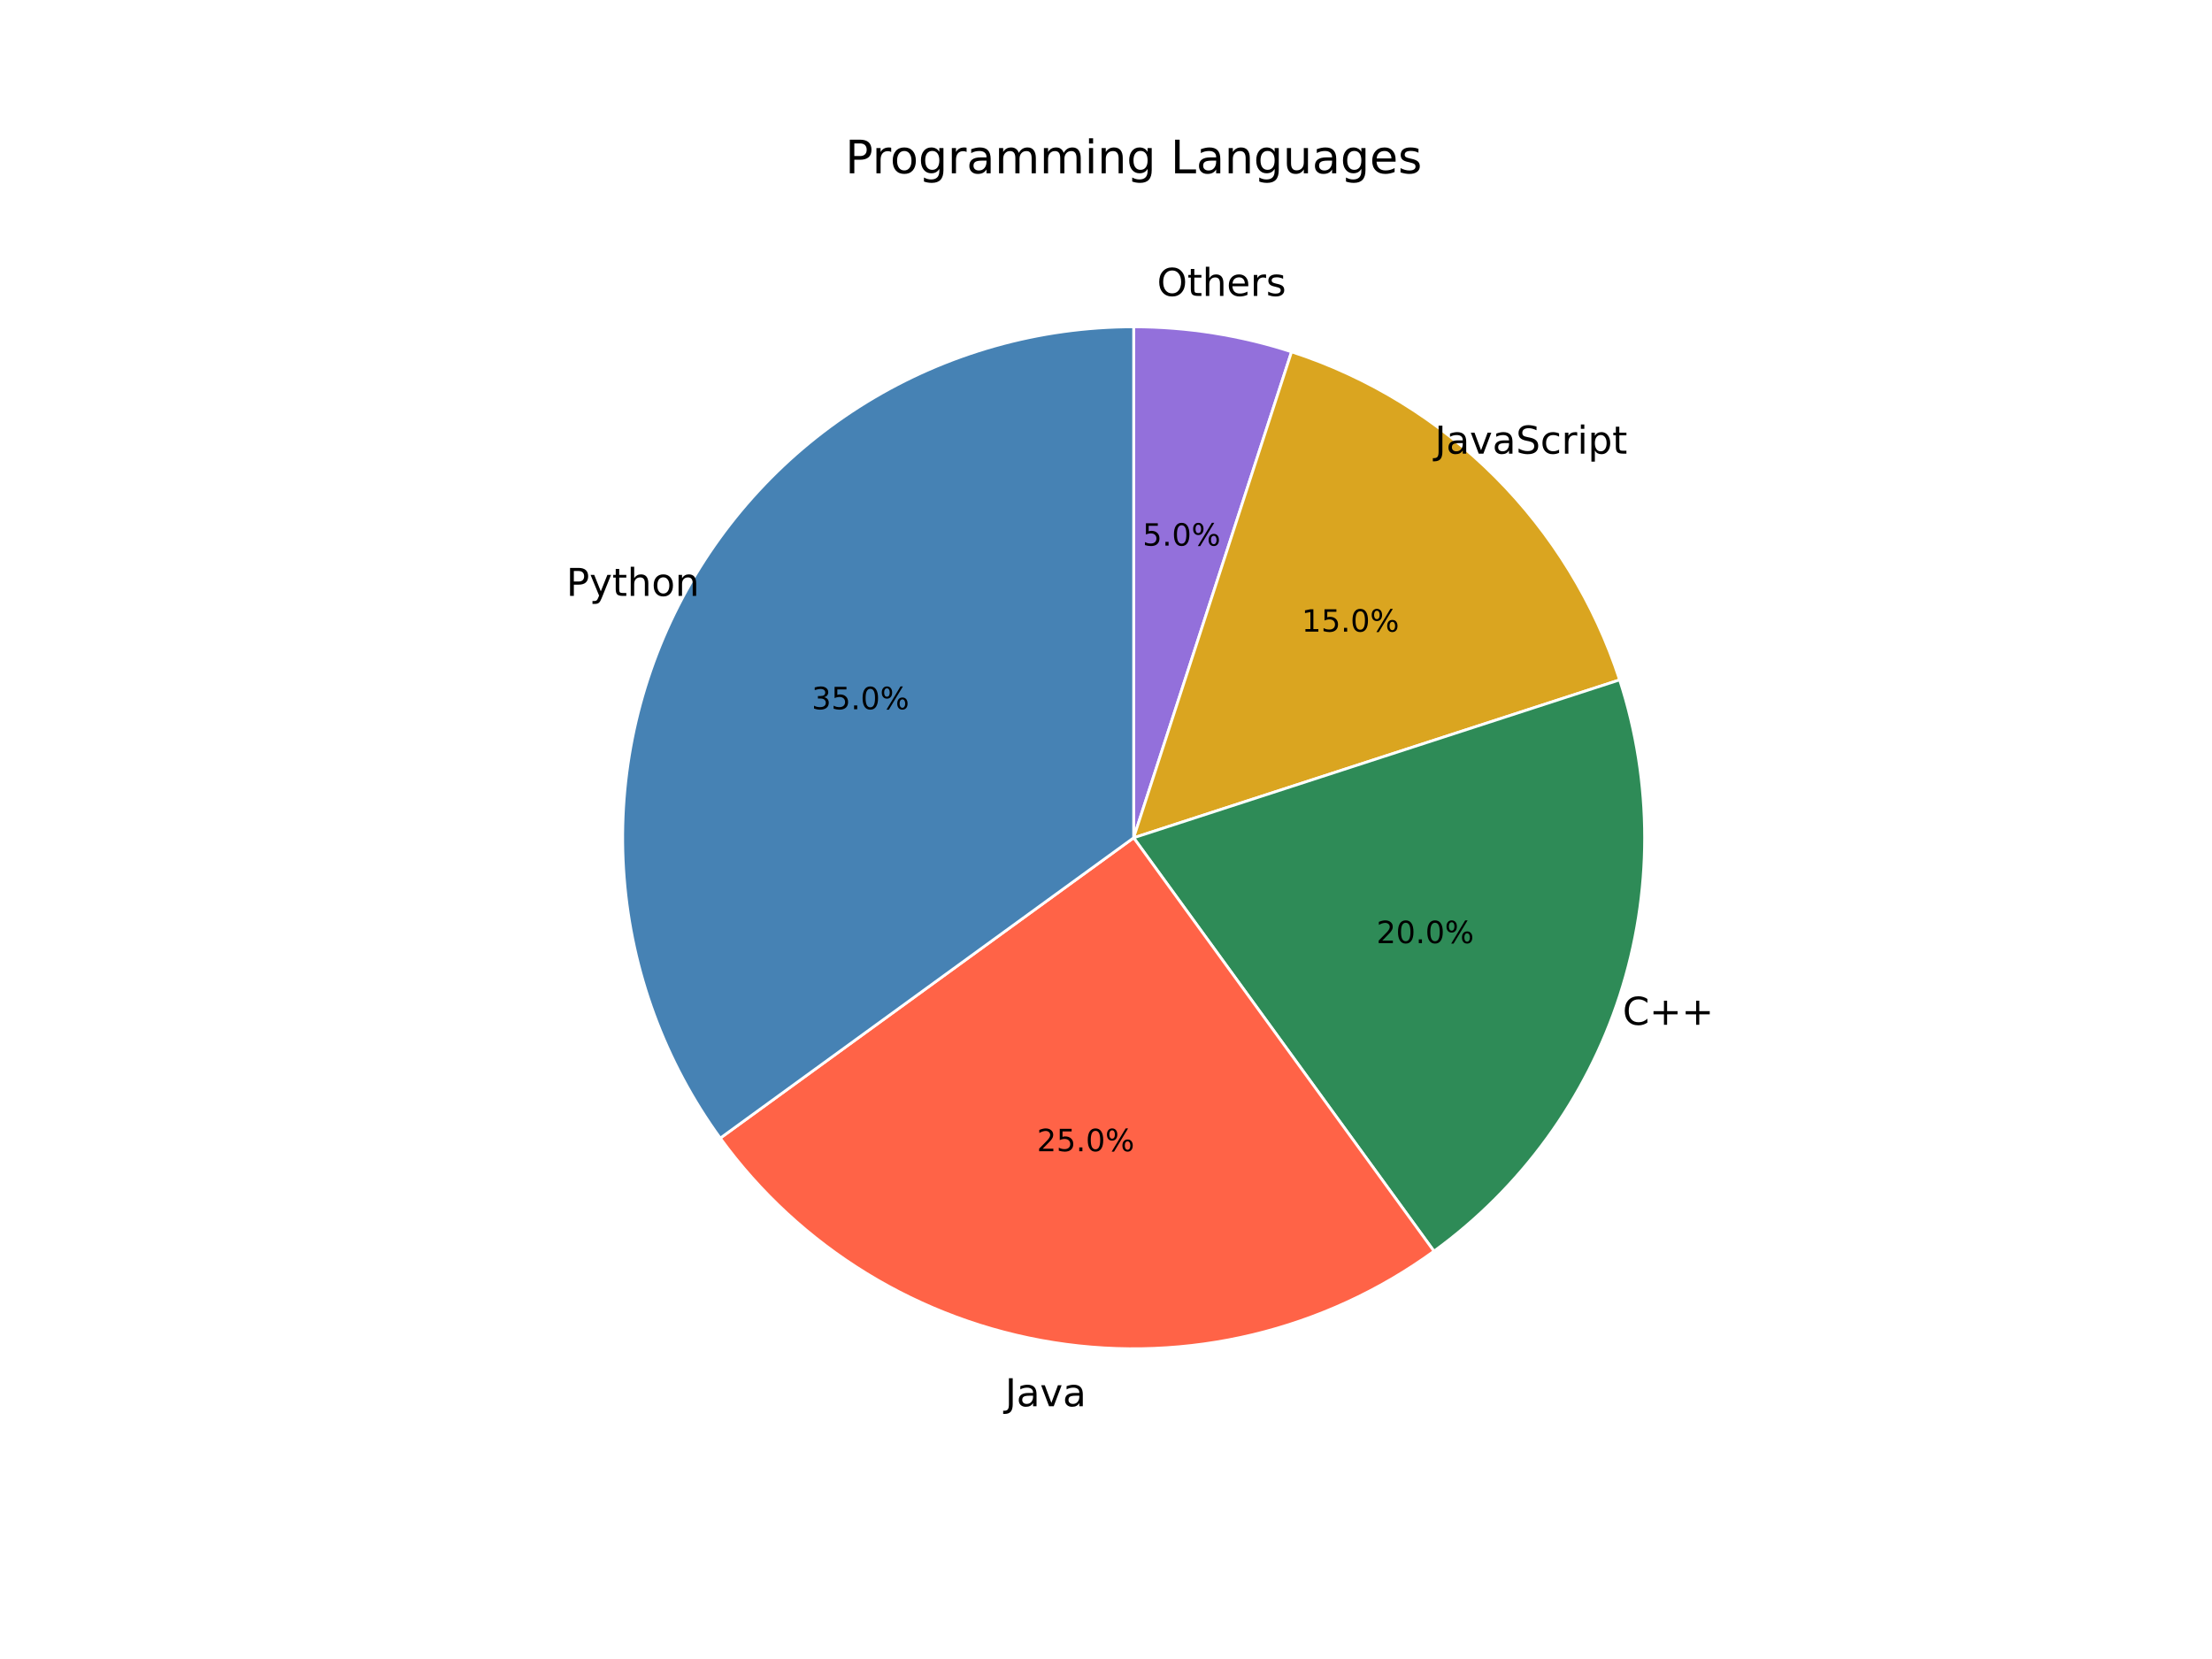
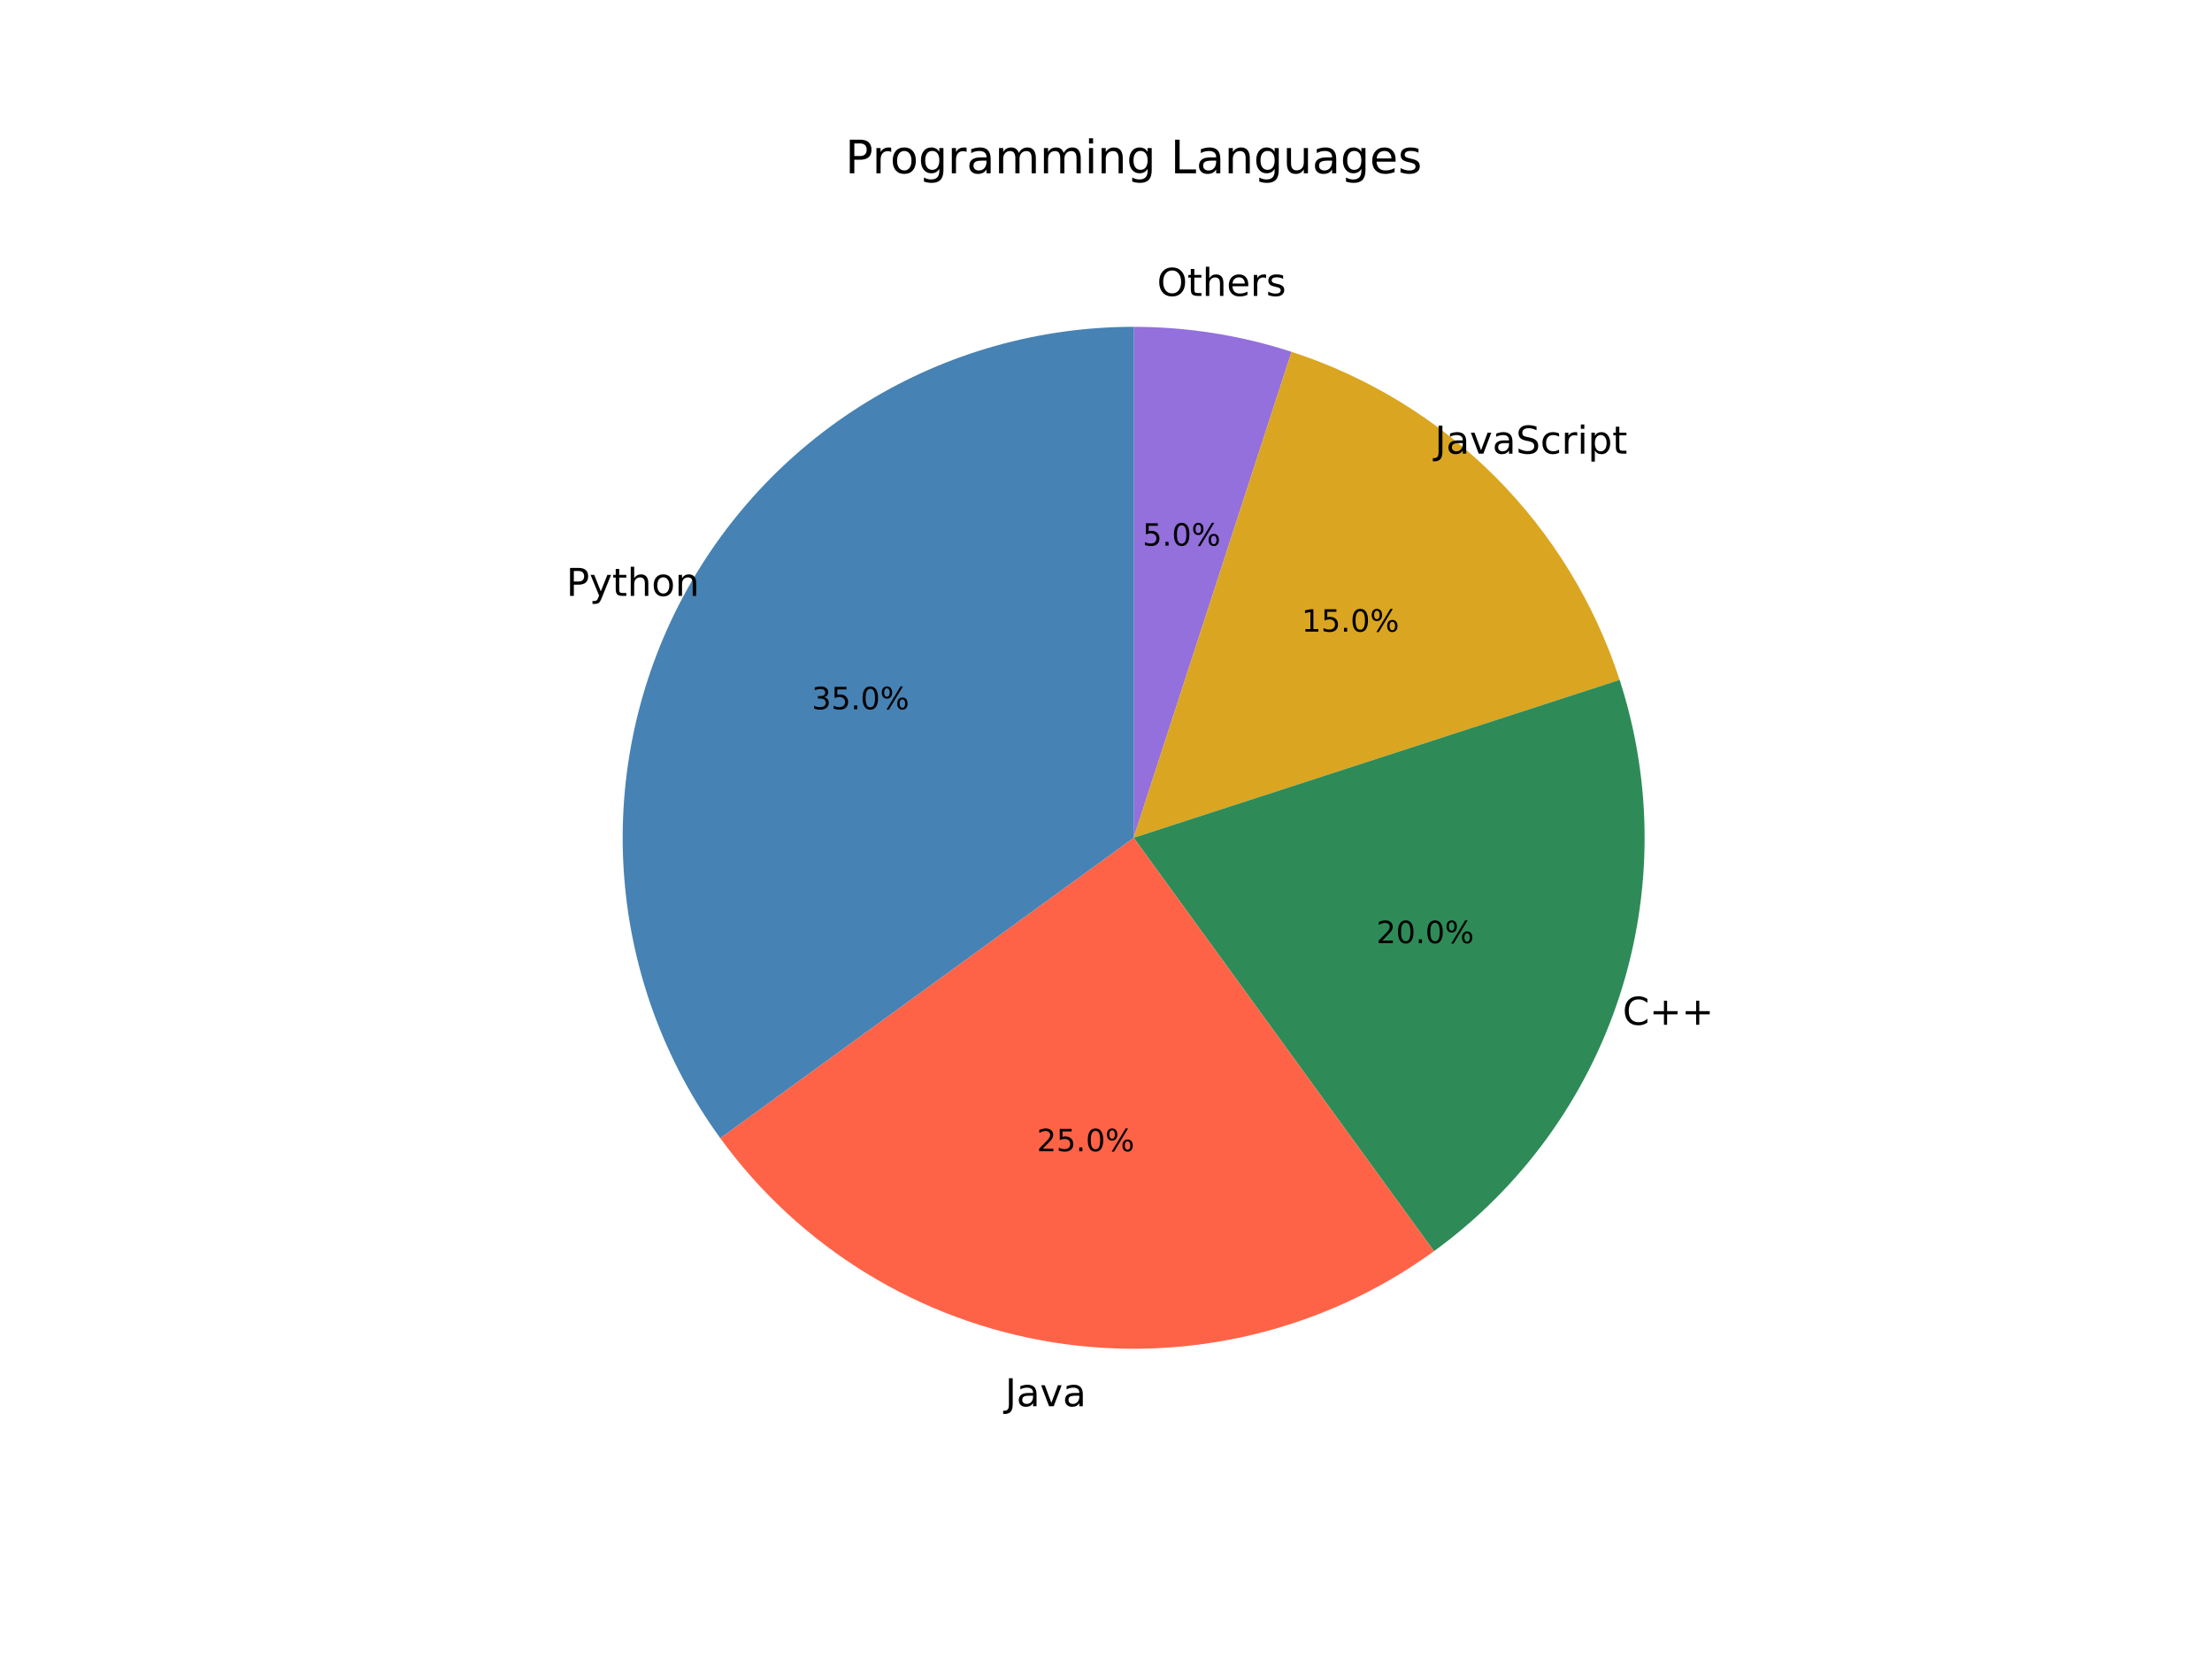
<svg xmlns="http://www.w3.org/2000/svg" width="800" height="600" viewBox="0 0 800 600">
  <defs>
</defs>
  <g transform="translate(0,600) scale(1,-1)">
    <rect width="800" height="600" fill="white" />
    <path d="M 0.00 0.00 L 800.00 0.00 L 800.00 600.00 L 0.00 600.00 L 0.00 0.00 Z " fill="#FFFFFF" fill-opacity="1.00" stroke="#000000" stroke-opacity="1.00" stroke-width="0.00" stroke-linecap="butt" stroke-linejoin="miter" />
-     <path d="M 410.00 297.00 L 467.11 472.76 C 457.90 475.75 448.47 478.01 438.91 479.52 C 429.35 481.04 419.68 481.80 410.00 481.80 L 410.00 297.00 Z " fill="#9370DB" fill-opacity="1.00" stroke="#FFFFFF" stroke-opacity="1.00" stroke-width="1.00" stroke-linecap="butt" stroke-linejoin="miter" />
-     <path d="M 410.00 297.00 L 585.76 354.11 C 576.74 381.84 561.29 407.05 540.67 427.67 C 520.05 448.29 494.84 463.74 467.11 472.76 L 410.00 297.00 Z " fill="#DAA520" fill-opacity="1.00" stroke="#FFFFFF" stroke-opacity="1.00" stroke-width="1.00" stroke-linecap="butt" stroke-linejoin="miter" />
-     <path d="M 410.00 297.00 L 518.62 147.49 C 550.19 170.43 573.70 202.78 585.76 239.89 C 597.81 277.00 597.81 317.00 585.76 354.11 L 410.00 297.00 Z " fill="#2E8B57" fill-opacity="1.00" stroke="#FFFFFF" stroke-opacity="1.00" stroke-width="1.00" stroke-linecap="butt" stroke-linejoin="miter" />
-     <path d="M 410.00 297.00 L 260.49 188.38 C 289.29 148.74 332.70 122.14 381.09 114.48 C 429.48 106.81 478.99 118.70 518.62 147.49 L 410.00 297.00 Z " fill="#FF6347" fill-opacity="1.00" stroke="#FFFFFF" stroke-opacity="1.00" stroke-width="1.00" stroke-linecap="butt" stroke-linejoin="miter" />
-     <path d="M 410.00 297.00 L 410.00 481.80 C 375.92 481.80 342.50 472.37 313.44 454.57 C 284.39 436.76 260.81 411.26 245.34 380.90 C 229.87 350.53 223.10 316.47 225.77 282.50 C 228.44 248.53 240.46 215.95 260.49 188.38 L 410.00 297.00 Z " fill="#4682B4" fill-opacity="1.00" stroke="#FFFFFF" stroke-opacity="1.00" stroke-width="1.00" stroke-linecap="butt" stroke-linejoin="miter" />
+     <path d="M 410.00 297.00 L 467.11 472.76 C 457.90 475.75 448.47 478.01 438.91 479.52 C 429.35 481.04 419.68 481.80 410.00 481.80 L 410.00 297.00 Z " fill="#9370DB" fill-opacity="1.00" stroke="#000000" stroke-opacity="1.00" stroke-width="0.00" stroke-linecap="butt" stroke-linejoin="miter" />
+     <path d="M 410.00 297.00 L 585.76 354.11 C 576.74 381.84 561.29 407.05 540.67 427.67 C 520.05 448.29 494.84 463.74 467.11 472.76 L 410.00 297.00 Z " fill="#DAA520" fill-opacity="1.00" stroke="#000000" stroke-opacity="1.00" stroke-width="0.00" stroke-linecap="butt" stroke-linejoin="miter" />
+     <path d="M 410.00 297.00 L 518.62 147.49 C 550.19 170.43 573.70 202.78 585.76 239.89 C 597.81 277.00 597.81 317.00 585.76 354.11 L 410.00 297.00 Z " fill="#2E8B57" fill-opacity="1.00" stroke="#000000" stroke-opacity="1.00" stroke-width="0.00" stroke-linecap="butt" stroke-linejoin="miter" />
+     <path d="M 410.00 297.00 L 260.49 188.38 C 289.29 148.74 332.70 122.14 381.09 114.48 C 429.48 106.81 478.99 118.70 518.62 147.49 L 410.00 297.00 Z " fill="#FF6347" fill-opacity="1.00" stroke="#000000" stroke-opacity="1.00" stroke-width="0.00" stroke-linecap="butt" stroke-linejoin="miter" />
+     <path d="M 410.00 297.00 L 410.00 481.80 C 375.92 481.80 342.50 472.37 313.44 454.57 C 284.39 436.76 260.81 411.26 245.34 380.90 C 229.87 350.53 223.10 316.47 225.77 282.50 C 228.44 248.53 240.46 215.95 260.49 188.38 L 410.00 297.00 Z " fill="#4682B4" fill-opacity="1.00" stroke="#000000" stroke-opacity="1.00" stroke-width="0.00" stroke-linecap="butt" stroke-linejoin="miter" />
    <text font-family="DejaVu Sans" font-size="11.11" fill="#000000" fill-opacity="1.00" text-anchor="middle" dominant-baseline="central" transform="translate(427.35,406.51) scale(1,-1)">5.0%</text>
    <text font-family="DejaVu Sans" font-size="13.89" fill="#000000" fill-opacity="1.00" text-anchor="middle" dominant-baseline="central" transform="translate(441.80,497.78) scale(1,-1)">Others</text>
    <text font-family="DejaVu Sans" font-size="11.11" fill="#000000" fill-opacity="1.00" text-anchor="middle" dominant-baseline="central" transform="translate(488.40,375.40) scale(1,-1)">15.0%</text>
    <text font-family="DejaVu Sans" font-size="13.89" fill="#000000" fill-opacity="1.00" text-anchor="middle" dominant-baseline="central" transform="translate(553.74,440.74) scale(1,-1)">JavaScript</text>
    <text font-family="DejaVu Sans" font-size="11.11" fill="#000000" fill-opacity="1.00" text-anchor="middle" dominant-baseline="central" transform="translate(515.45,262.74) scale(1,-1)">20.0%</text>
    <text font-family="DejaVu Sans" font-size="13.89" fill="#000000" fill-opacity="1.00" text-anchor="middle" dominant-baseline="central" transform="translate(603.33,234.18) scale(1,-1)">C++</text>
    <text font-family="DejaVu Sans" font-size="11.11" fill="#000000" fill-opacity="1.00" text-anchor="middle" dominant-baseline="central" transform="translate(392.65,187.49) scale(1,-1)">25.0%</text>
    <text font-family="DejaVu Sans" font-size="13.89" fill="#000000" fill-opacity="1.00" text-anchor="middle" dominant-baseline="central" transform="translate(378.20,96.22) scale(1,-1)">Java</text>
    <text font-family="DejaVu Sans" font-size="11.11" fill="#000000" fill-opacity="1.00" text-anchor="middle" dominant-baseline="central" transform="translate(311.21,347.34) scale(1,-1)">35.0%</text>
    <text font-family="DejaVu Sans" font-size="13.89" fill="#000000" fill-opacity="1.00" text-anchor="middle" dominant-baseline="central" transform="translate(228.88,389.29) scale(1,-1)">Python</text>
    <text font-family="DejaVu Sans" font-size="16.67" fill="#000000" fill-opacity="1.00" text-anchor="middle" transform="translate(410.00,537.33) scale(1,-1)">Programming Languages</text>
  </g>
</svg>
